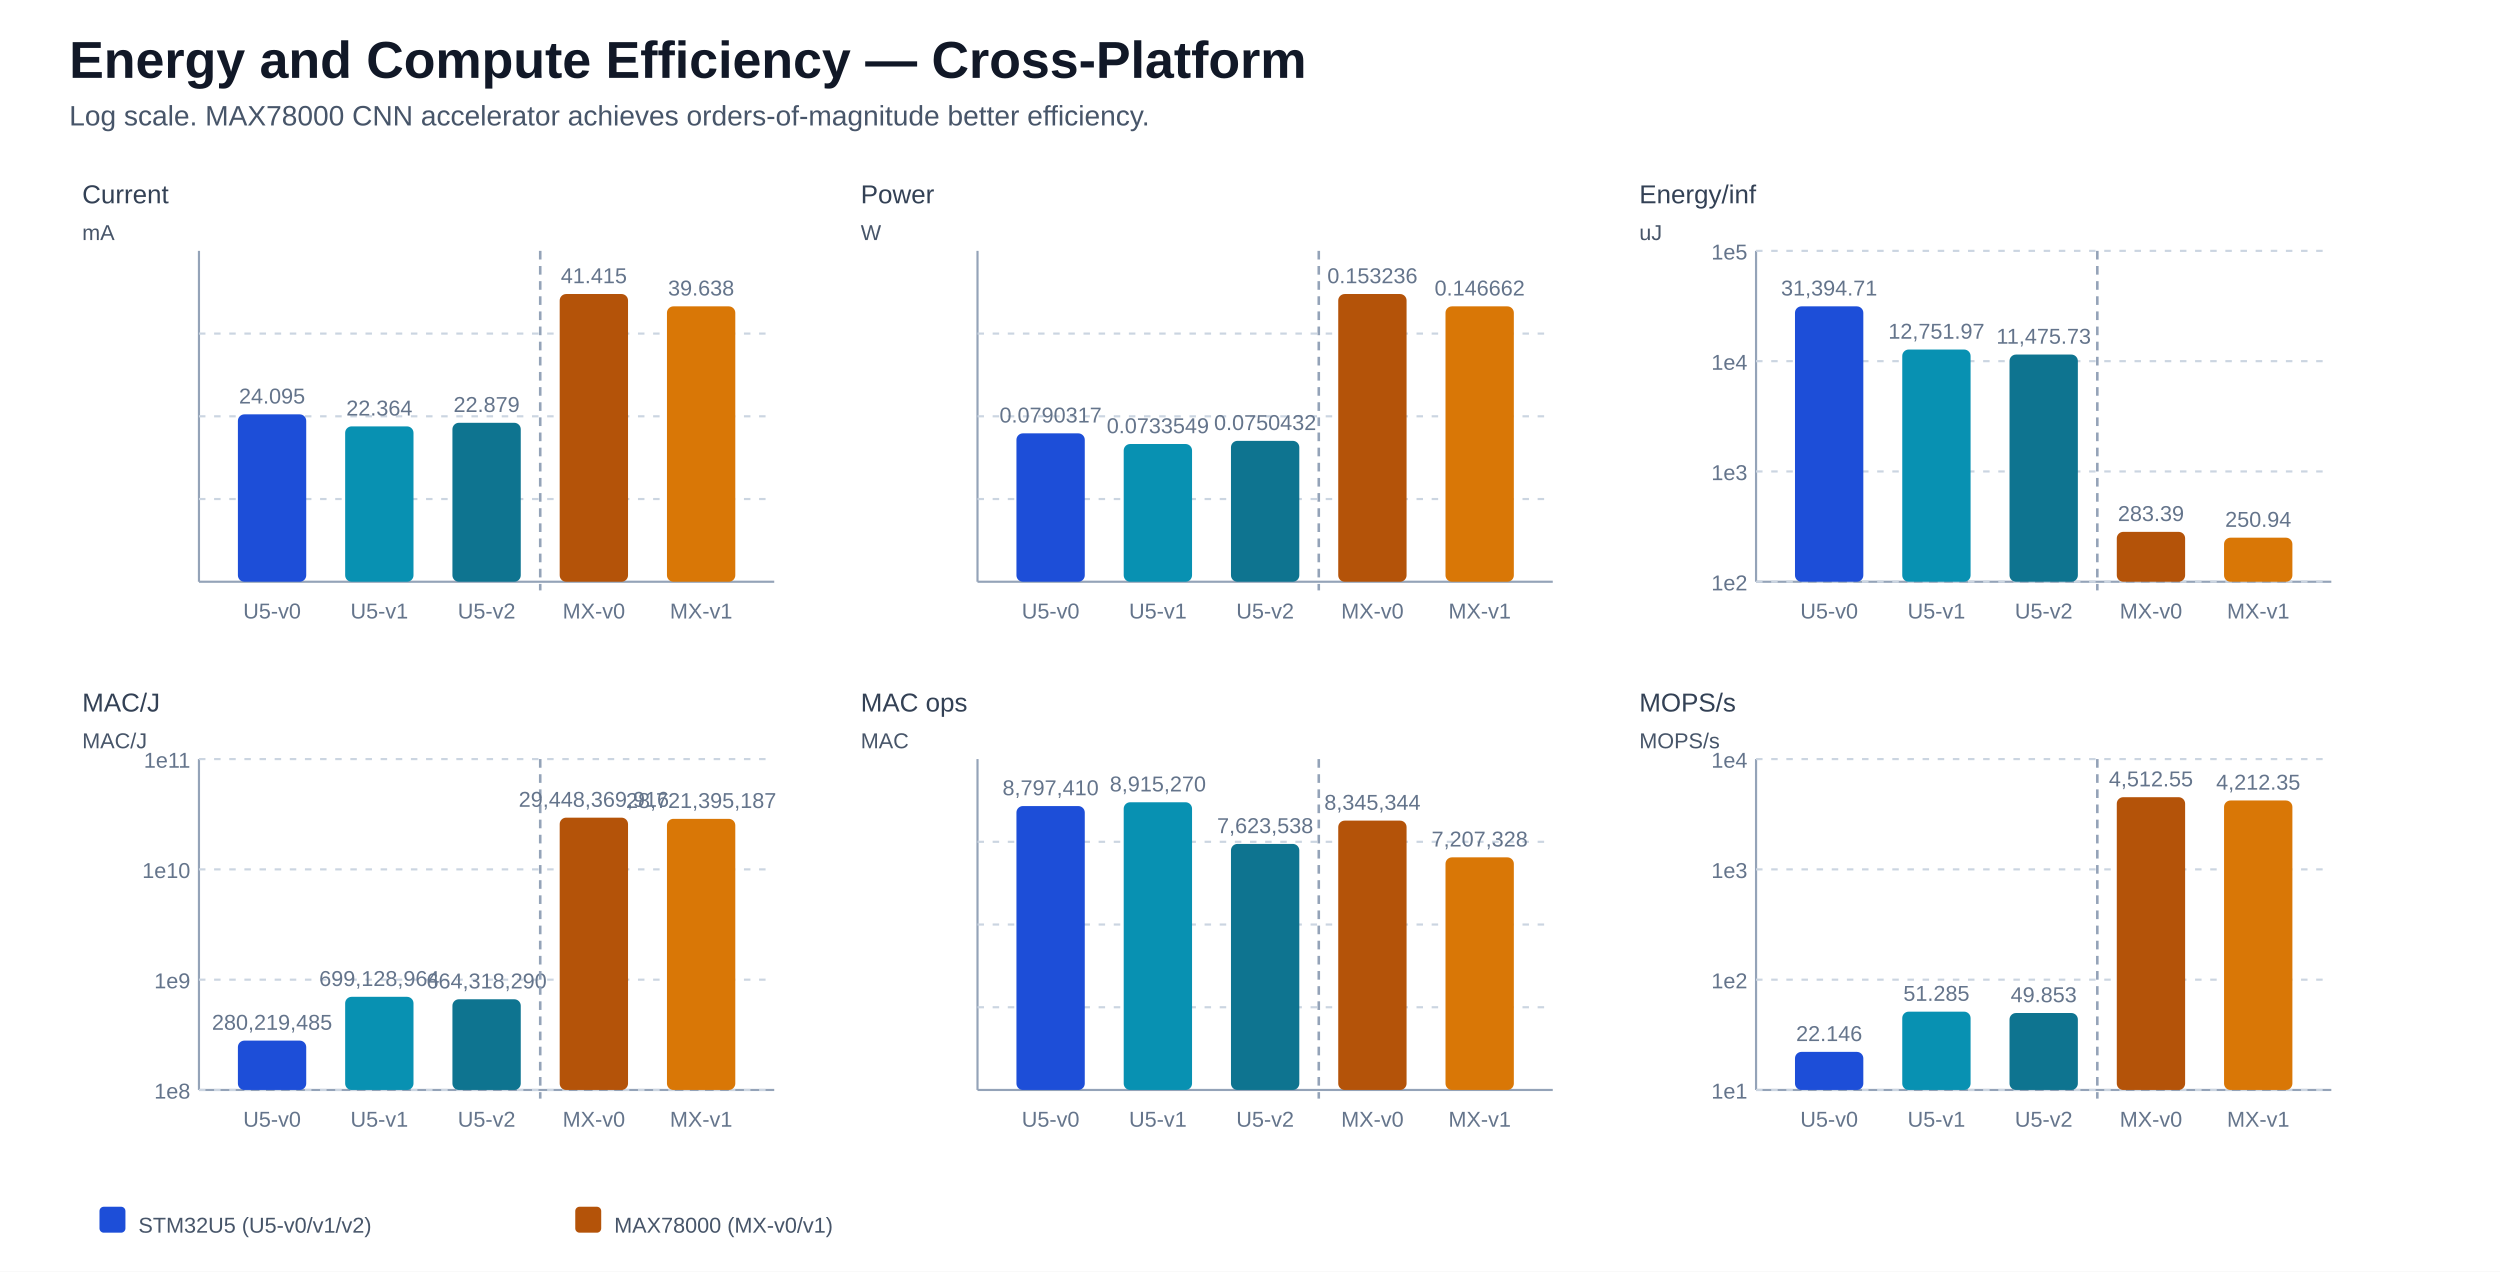
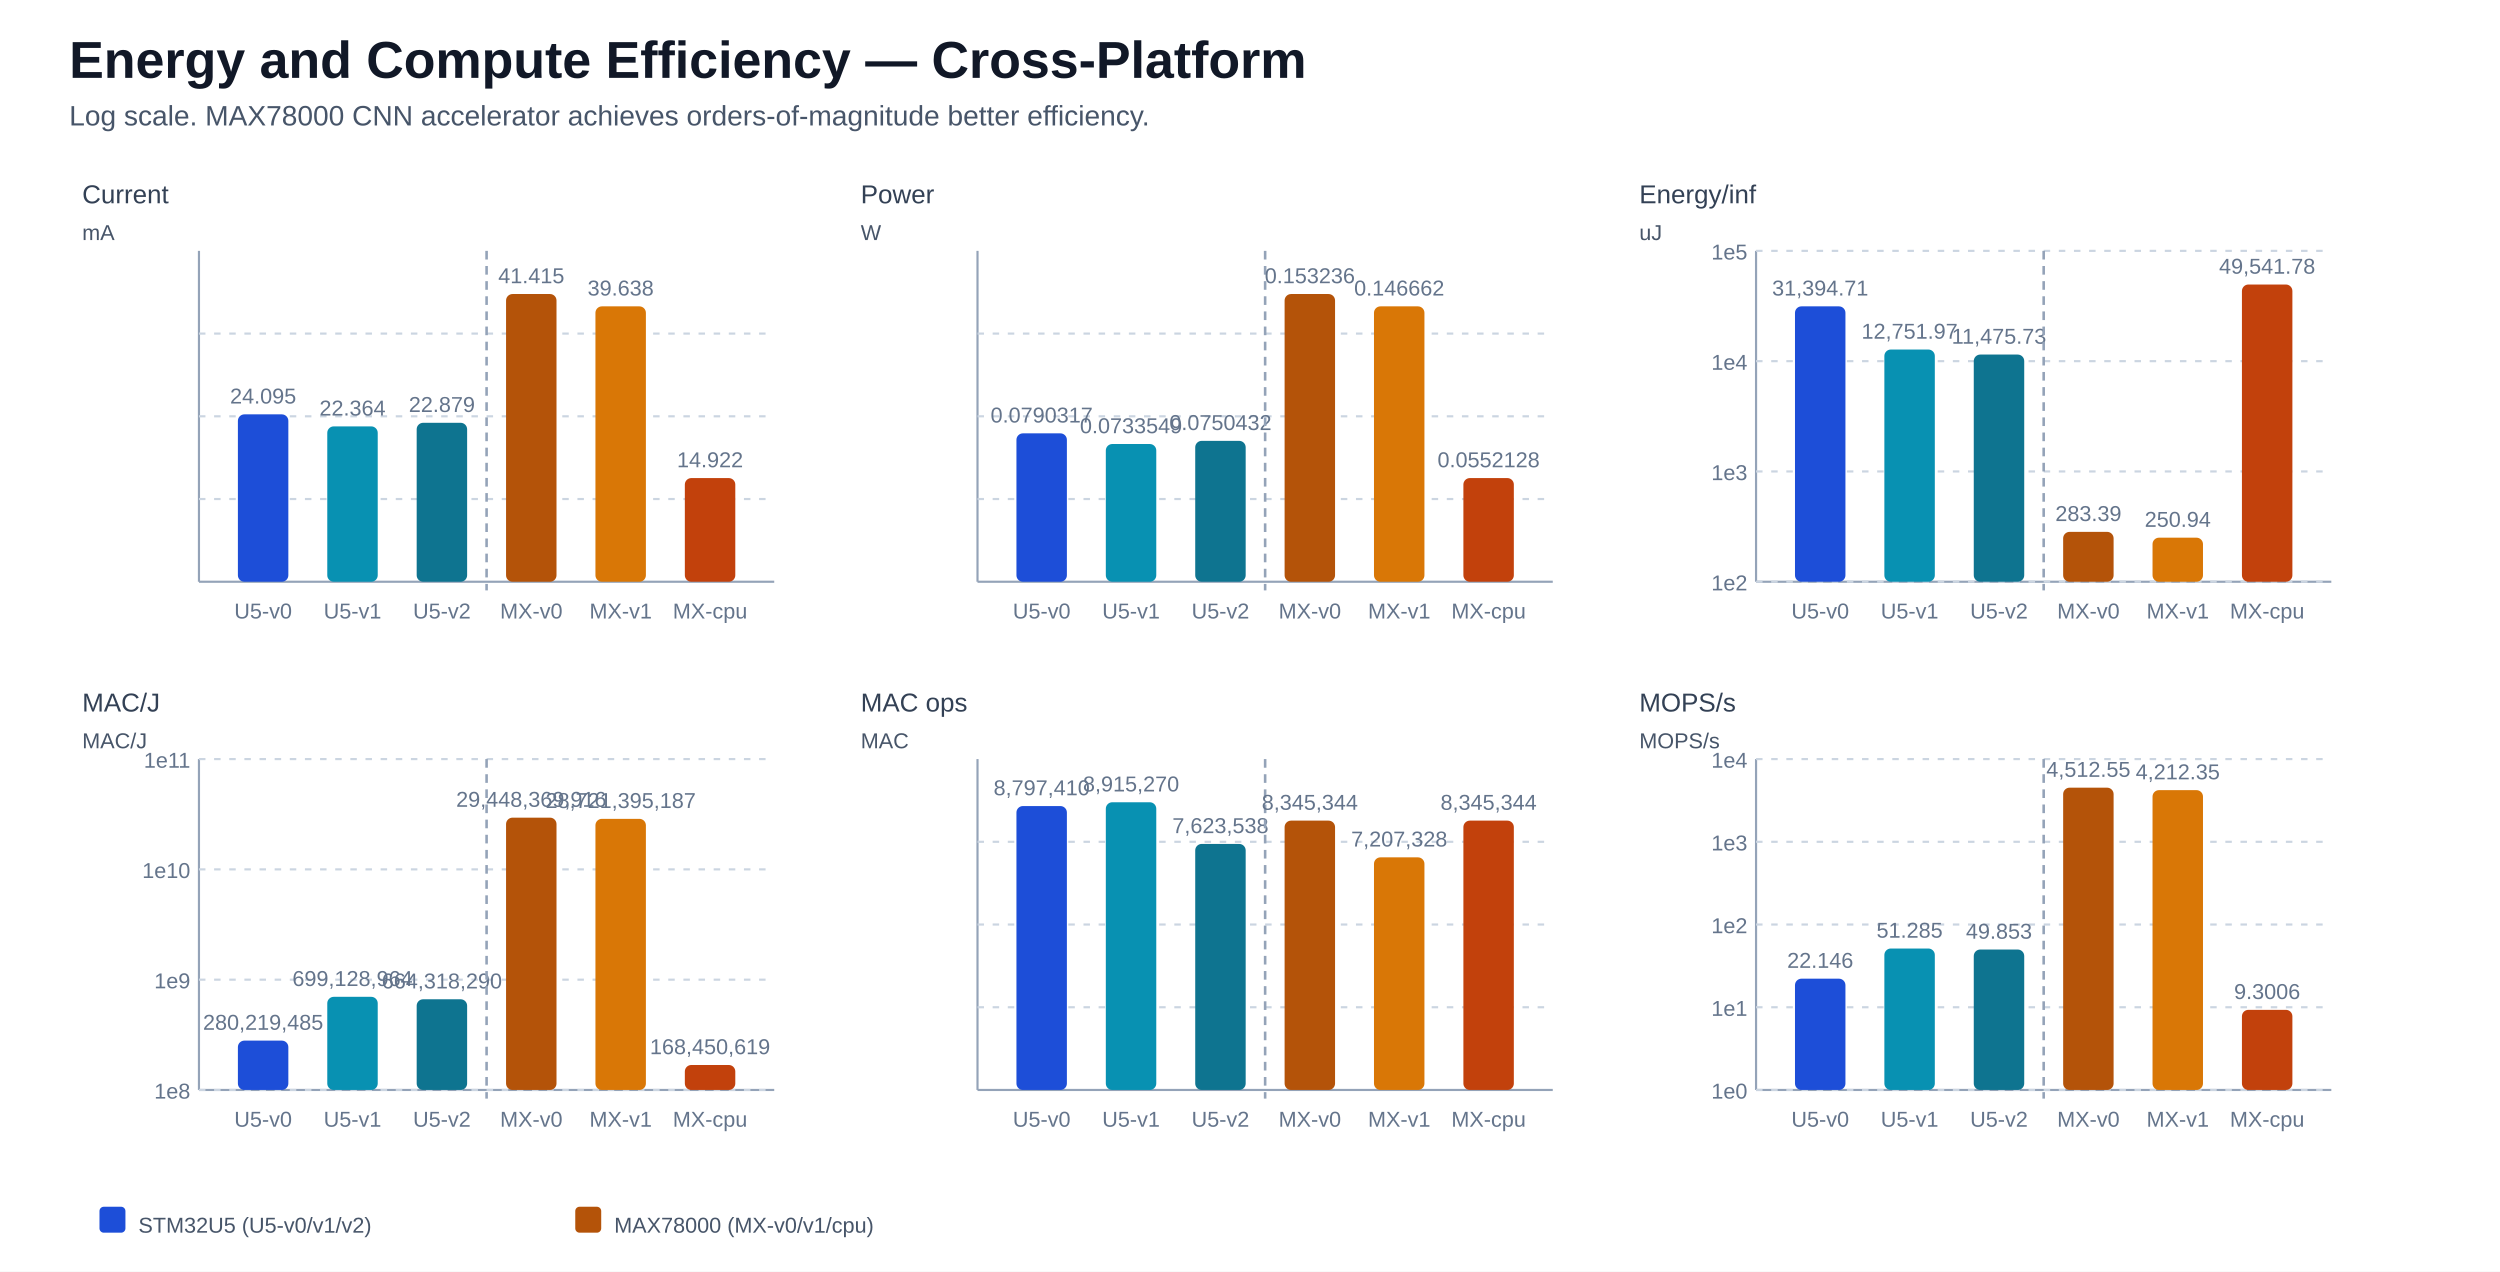
<svg xmlns="http://www.w3.org/2000/svg" width="1156" height="588" viewBox="0 0 1156 588">
  <style>
text{font-family:Arial,Helvetica,sans-serif;fill:#111827}
.title{font-size:24px;font-weight:700}
.subtitle{font-size:13px;fill:#475569}
.axis{stroke:#94a3b8;stroke-width:1}
.grid{stroke:#cbd5e1;stroke-width:1;stroke-dasharray:3 4}
.label{font-size:12px;fill:#334155}
.small{font-size:10px;fill:#475569}
.tick{font-size:10px;fill:#64748b}
.platform_u5{font-size:11px;fill:#1d4ed8;font-style:italic}
.platform_mx{font-size:11px;fill:#b45309;font-style:italic}
</style>
  <rect x="0" y="0" width="100%" height="100%" fill="#ffffff" />
  <text x="32.00" y="36.00" class="title" text-anchor="start">Energy and Compute Efficiency — Cross-Platform</text>
  <text x="32.00" y="58.00" class="subtitle" text-anchor="start">Log scale. MAX78000 CNN accelerator achieves orders-of-magnitude better efficiency.</text>
  <text x="38.00" y="94.00" class="label" text-anchor="start">Current</text>
  <text x="38.00" y="111.00" class="small" text-anchor="start">mA</text>
  <line x1="92.00" y1="116.00" x2="92.00" y2="269.00" class="axis" />
  <line x1="92.00" y1="269.00" x2="358.00" y2="269.00" class="axis" />
  <line x1="92.00" y1="230.75" x2="358.00" y2="230.75" class="grid" />
  <line x1="92.00" y1="192.50" x2="358.00" y2="192.50" class="grid" />
  <line x1="92.00" y1="154.25" x2="358.00" y2="154.25" class="grid" />
-   <rect x="110.00" y="191.60" width="31.60" height="77.40" rx="3" fill="#1d4ed8" stroke="none" opacity="1.0" />
-   <text x="125.80" y="186.60" class="tick" text-anchor="middle">24.095</text>
-   <text x="125.80" y="286.00" class="tick" text-anchor="middle">U5-v0</text>
-   <rect x="159.60" y="197.16" width="31.60" height="71.84" rx="3" fill="#0891b2" stroke="none" opacity="1.0" />
-   <text x="175.40" y="192.16" class="tick" text-anchor="middle">22.364</text>
-   <text x="175.40" y="286.00" class="tick" text-anchor="middle">U5-v1</text>
-   <rect x="209.20" y="195.50" width="31.60" height="73.50" rx="3" fill="#0e7490" stroke="none" opacity="1.0" />
-   <text x="225.00" y="190.50" class="tick" text-anchor="middle">22.879</text>
-   <text x="225.00" y="286.00" class="tick" text-anchor="middle">U5-v2</text>
-   <line x1="249.80" y1="116.00" x2="249.80" y2="273.00" stroke="#94a3b8" stroke-width="1.2" stroke-dasharray="4 3" />
-   <rect x="258.80" y="135.96" width="31.60" height="133.04" rx="3" fill="#b45309" stroke="none" opacity="1.0" />
-   <text x="274.60" y="130.96" class="tick" text-anchor="middle">41.415</text>
-   <text x="274.60" y="286.00" class="tick" text-anchor="middle">MX-v0</text>
-   <rect x="308.40" y="141.66" width="31.60" height="127.34" rx="3" fill="#d97706" stroke="none" opacity="1.0" />
-   <text x="324.20" y="136.66" class="tick" text-anchor="middle">39.638</text>
-   <text x="324.20" y="286.00" class="tick" text-anchor="middle">MX-v1</text>
+   <rect x="110.00" y="191.60" width="23.33" height="77.40" rx="3" fill="#1d4ed8" stroke="none" opacity="1.0" />
+   <text x="121.67" y="186.60" class="tick" text-anchor="middle">24.095</text>
+   <text x="121.67" y="286.00" class="tick" text-anchor="middle">U5-v0</text>
+   <rect x="151.33" y="197.16" width="23.33" height="71.84" rx="3" fill="#0891b2" stroke="none" opacity="1.0" />
+   <text x="163.00" y="192.16" class="tick" text-anchor="middle">22.364</text>
+   <text x="163.00" y="286.00" class="tick" text-anchor="middle">U5-v1</text>
+   <rect x="192.67" y="195.50" width="23.33" height="73.50" rx="3" fill="#0e7490" stroke="none" opacity="1.0" />
+   <text x="204.33" y="190.50" class="tick" text-anchor="middle">22.879</text>
+   <text x="204.33" y="286.00" class="tick" text-anchor="middle">U5-v2</text>
+   <line x1="225.00" y1="116.00" x2="225.00" y2="273.00" stroke="#94a3b8" stroke-width="1.2" stroke-dasharray="4 3" />
+   <rect x="234.00" y="135.96" width="23.33" height="133.04" rx="3" fill="#b45309" stroke="none" opacity="1.0" />
+   <text x="245.67" y="130.96" class="tick" text-anchor="middle">41.415</text>
+   <text x="245.67" y="286.00" class="tick" text-anchor="middle">MX-v0</text>
+   <rect x="275.33" y="141.66" width="23.33" height="127.34" rx="3" fill="#d97706" stroke="none" opacity="1.0" />
+   <text x="287.00" y="136.66" class="tick" text-anchor="middle">39.638</text>
+   <text x="287.00" y="286.00" class="tick" text-anchor="middle">MX-v1</text>
+   <rect x="316.67" y="221.06" width="23.33" height="47.94" rx="3" fill="#c2410c" stroke="none" opacity="1.0" />
+   <text x="328.33" y="216.06" class="tick" text-anchor="middle">14.922</text>
+   <text x="328.33" y="286.00" class="tick" text-anchor="middle">MX-cpu</text>
  <text x="398.00" y="94.00" class="label" text-anchor="start">Power</text>
  <text x="398.00" y="111.00" class="small" text-anchor="start">W</text>
  <line x1="452.00" y1="116.00" x2="452.00" y2="269.00" class="axis" />
  <line x1="452.00" y1="269.00" x2="718.00" y2="269.00" class="axis" />
  <line x1="452.00" y1="230.75" x2="718.00" y2="230.75" class="grid" />
  <line x1="452.00" y1="192.50" x2="718.00" y2="192.50" class="grid" />
  <line x1="452.00" y1="154.25" x2="718.00" y2="154.25" class="grid" />
-   <rect x="470.00" y="200.38" width="31.60" height="68.62" rx="3" fill="#1d4ed8" stroke="none" opacity="1.0" />
-   <text x="485.80" y="195.38" class="tick" text-anchor="middle">0.0790317</text>
-   <text x="485.80" y="286.00" class="tick" text-anchor="middle">U5-v0</text>
-   <rect x="519.60" y="205.31" width="31.60" height="63.69" rx="3" fill="#0891b2" stroke="none" opacity="1.0" />
-   <text x="535.40" y="200.31" class="tick" text-anchor="middle">0.0733549</text>
-   <text x="535.40" y="286.00" class="tick" text-anchor="middle">U5-v1</text>
-   <rect x="569.20" y="203.85" width="31.60" height="65.15" rx="3" fill="#0e7490" stroke="none" opacity="1.0" />
-   <text x="585.00" y="198.85" class="tick" text-anchor="middle">0.0750432</text>
-   <text x="585.00" y="286.00" class="tick" text-anchor="middle">U5-v2</text>
-   <line x1="609.80" y1="116.00" x2="609.80" y2="273.00" stroke="#94a3b8" stroke-width="1.2" stroke-dasharray="4 3" />
-   <rect x="618.80" y="135.96" width="31.60" height="133.04" rx="3" fill="#b45309" stroke="none" opacity="1.0" />
-   <text x="634.60" y="130.96" class="tick" text-anchor="middle">0.153236</text>
-   <text x="634.60" y="286.00" class="tick" text-anchor="middle">MX-v0</text>
-   <rect x="668.40" y="141.66" width="31.60" height="127.34" rx="3" fill="#d97706" stroke="none" opacity="1.0" />
-   <text x="684.20" y="136.66" class="tick" text-anchor="middle">0.146662</text>
-   <text x="684.20" y="286.00" class="tick" text-anchor="middle">MX-v1</text>
+   <rect x="470.00" y="200.38" width="23.33" height="68.62" rx="3" fill="#1d4ed8" stroke="none" opacity="1.0" />
+   <text x="481.67" y="195.38" class="tick" text-anchor="middle">0.0790317</text>
+   <text x="481.67" y="286.00" class="tick" text-anchor="middle">U5-v0</text>
+   <rect x="511.33" y="205.31" width="23.33" height="63.69" rx="3" fill="#0891b2" stroke="none" opacity="1.0" />
+   <text x="523.00" y="200.31" class="tick" text-anchor="middle">0.0733549</text>
+   <text x="523.00" y="286.00" class="tick" text-anchor="middle">U5-v1</text>
+   <rect x="552.67" y="203.85" width="23.33" height="65.15" rx="3" fill="#0e7490" stroke="none" opacity="1.0" />
+   <text x="564.33" y="198.85" class="tick" text-anchor="middle">0.0750432</text>
+   <text x="564.33" y="286.00" class="tick" text-anchor="middle">U5-v2</text>
+   <line x1="585.00" y1="116.00" x2="585.00" y2="273.00" stroke="#94a3b8" stroke-width="1.2" stroke-dasharray="4 3" />
+   <rect x="594.00" y="135.96" width="23.33" height="133.04" rx="3" fill="#b45309" stroke="none" opacity="1.0" />
+   <text x="605.67" y="130.96" class="tick" text-anchor="middle">0.153236</text>
+   <text x="605.67" y="286.00" class="tick" text-anchor="middle">MX-v0</text>
+   <rect x="635.33" y="141.66" width="23.33" height="127.34" rx="3" fill="#d97706" stroke="none" opacity="1.0" />
+   <text x="647.00" y="136.66" class="tick" text-anchor="middle">0.146662</text>
+   <text x="647.00" y="286.00" class="tick" text-anchor="middle">MX-v1</text>
+   <rect x="676.67" y="221.06" width="23.33" height="47.94" rx="3" fill="#c2410c" stroke="none" opacity="1.0" />
+   <text x="688.33" y="216.06" class="tick" text-anchor="middle">0.0552128</text>
+   <text x="688.33" y="286.00" class="tick" text-anchor="middle">MX-cpu</text>
  <text x="758.00" y="94.00" class="label" text-anchor="start">Energy/inf</text>
  <text x="758.00" y="111.00" class="small" text-anchor="start">uJ</text>
  <line x1="812.00" y1="116.00" x2="812.00" y2="269.00" class="axis" />
  <line x1="812.00" y1="269.00" x2="1078.00" y2="269.00" class="axis" />
  <line x1="812.00" y1="269.00" x2="1078.00" y2="269.00" class="grid" />
  <text x="808.00" y="273.00" class="tick" text-anchor="end">1e2</text>
  <line x1="812.00" y1="218.00" x2="1078.00" y2="218.00" class="grid" />
  <text x="808.00" y="222.00" class="tick" text-anchor="end">1e3</text>
  <line x1="812.00" y1="167.00" x2="1078.00" y2="167.00" class="grid" />
  <text x="808.00" y="171.00" class="tick" text-anchor="end">1e4</text>
  <line x1="812.00" y1="116.00" x2="1078.00" y2="116.00" class="grid" />
  <text x="808.00" y="120.00" class="tick" text-anchor="end">1e5</text>
-   <rect x="830.00" y="141.66" width="31.60" height="127.34" rx="3" fill="#1d4ed8" stroke="none" opacity="1.0" />
-   <text x="845.80" y="136.66" class="tick" text-anchor="middle">31,394.71</text>
-   <text x="845.80" y="286.00" class="tick" text-anchor="middle">U5-v0</text>
-   <rect x="879.60" y="161.62" width="31.60" height="107.38" rx="3" fill="#0891b2" stroke="none" opacity="1.0" />
-   <text x="895.40" y="156.62" class="tick" text-anchor="middle">12,751.97</text>
-   <text x="895.40" y="286.00" class="tick" text-anchor="middle">U5-v1</text>
-   <rect x="929.20" y="163.95" width="31.60" height="105.05" rx="3" fill="#0e7490" stroke="none" opacity="1.0" />
-   <text x="945.00" y="158.95" class="tick" text-anchor="middle">11,475.73</text>
-   <text x="945.00" y="286.00" class="tick" text-anchor="middle">U5-v2</text>
-   <line x1="969.80" y1="116.00" x2="969.80" y2="273.00" stroke="#94a3b8" stroke-width="1.2" stroke-dasharray="4 3" />
-   <rect x="978.80" y="245.93" width="31.60" height="23.07" rx="3" fill="#b45309" stroke="none" opacity="1.0" />
-   <text x="994.60" y="240.93" class="tick" text-anchor="middle">283.39</text>
-   <text x="994.60" y="286.00" class="tick" text-anchor="middle">MX-v0</text>
-   <rect x="1028.40" y="248.62" width="31.60" height="20.38" rx="3" fill="#d97706" stroke="none" opacity="1.0" />
-   <text x="1044.20" y="243.62" class="tick" text-anchor="middle">250.94</text>
-   <text x="1044.20" y="286.00" class="tick" text-anchor="middle">MX-v1</text>
+   <rect x="830.00" y="141.66" width="23.33" height="127.34" rx="3" fill="#1d4ed8" stroke="none" opacity="1.0" />
+   <text x="841.67" y="136.66" class="tick" text-anchor="middle">31,394.71</text>
+   <text x="841.67" y="286.00" class="tick" text-anchor="middle">U5-v0</text>
+   <rect x="871.33" y="161.62" width="23.33" height="107.38" rx="3" fill="#0891b2" stroke="none" opacity="1.0" />
+   <text x="883.00" y="156.62" class="tick" text-anchor="middle">12,751.97</text>
+   <text x="883.00" y="286.00" class="tick" text-anchor="middle">U5-v1</text>
+   <rect x="912.67" y="163.95" width="23.33" height="105.05" rx="3" fill="#0e7490" stroke="none" opacity="1.0" />
+   <text x="924.33" y="158.95" class="tick" text-anchor="middle">11,475.73</text>
+   <text x="924.33" y="286.00" class="tick" text-anchor="middle">U5-v2</text>
+   <line x1="945.00" y1="116.00" x2="945.00" y2="273.00" stroke="#94a3b8" stroke-width="1.2" stroke-dasharray="4 3" />
+   <rect x="954.00" y="245.93" width="23.33" height="23.07" rx="3" fill="#b45309" stroke="none" opacity="1.0" />
+   <text x="965.67" y="240.93" class="tick" text-anchor="middle">283.39</text>
+   <text x="965.67" y="286.00" class="tick" text-anchor="middle">MX-v0</text>
+   <rect x="995.33" y="248.62" width="23.33" height="20.38" rx="3" fill="#d97706" stroke="none" opacity="1.0" />
+   <text x="1007.00" y="243.62" class="tick" text-anchor="middle">250.94</text>
+   <text x="1007.00" y="286.00" class="tick" text-anchor="middle">MX-v1</text>
+   <rect x="1036.67" y="131.56" width="23.33" height="137.44" rx="3" fill="#c2410c" stroke="none" opacity="1.0" />
+   <text x="1048.33" y="126.56" class="tick" text-anchor="middle">49,541.78</text>
+   <text x="1048.33" y="286.00" class="tick" text-anchor="middle">MX-cpu</text>
  <text x="38.00" y="329.00" class="label" text-anchor="start">MAC/J</text>
  <text x="38.00" y="346.00" class="small" text-anchor="start">MAC/J</text>
  <line x1="92.00" y1="351.00" x2="92.00" y2="504.00" class="axis" />
  <line x1="92.00" y1="504.00" x2="358.00" y2="504.00" class="axis" />
  <line x1="92.00" y1="504.00" x2="358.00" y2="504.00" class="grid" />
  <text x="88.00" y="508.00" class="tick" text-anchor="end">1e8</text>
  <line x1="92.00" y1="453.00" x2="358.00" y2="453.00" class="grid" />
  <text x="88.00" y="457.00" class="tick" text-anchor="end">1e9</text>
  <line x1="92.00" y1="402.00" x2="358.00" y2="402.00" class="grid" />
  <text x="88.00" y="406.00" class="tick" text-anchor="end">1e10</text>
  <line x1="92.00" y1="351.00" x2="358.00" y2="351.00" class="grid" />
  <text x="88.00" y="355.00" class="tick" text-anchor="end">1e11</text>
-   <rect x="110.00" y="481.18" width="31.60" height="22.82" rx="3" fill="#1d4ed8" stroke="none" opacity="1.0" />
-   <text x="125.80" y="476.18" class="tick" text-anchor="middle">280,219,485</text>
-   <text x="125.80" y="521.00" class="tick" text-anchor="middle">U5-v0</text>
-   <rect x="159.60" y="460.93" width="31.60" height="43.07" rx="3" fill="#0891b2" stroke="none" opacity="1.0" />
-   <text x="175.40" y="455.93" class="tick" text-anchor="middle">699,128,964</text>
-   <text x="175.40" y="521.00" class="tick" text-anchor="middle">U5-v1</text>
-   <rect x="209.20" y="462.06" width="31.60" height="41.94" rx="3" fill="#0e7490" stroke="none" opacity="1.0" />
-   <text x="225.00" y="457.06" class="tick" text-anchor="middle">664,318,290</text>
-   <text x="225.00" y="521.00" class="tick" text-anchor="middle">U5-v2</text>
-   <line x1="249.80" y1="351.00" x2="249.80" y2="508.00" stroke="#94a3b8" stroke-width="1.2" stroke-dasharray="4 3" />
-   <rect x="258.80" y="378.08" width="31.60" height="125.92" rx="3" fill="#b45309" stroke="none" opacity="1.0" />
-   <text x="274.60" y="373.08" class="tick" text-anchor="middle">29,448,369,916</text>
-   <text x="274.60" y="521.00" class="tick" text-anchor="middle">MX-v0</text>
-   <rect x="308.40" y="378.63" width="31.60" height="125.37" rx="3" fill="#d97706" stroke="none" opacity="1.0" />
-   <text x="324.20" y="373.63" class="tick" text-anchor="middle">28,721,395,187</text>
-   <text x="324.20" y="521.00" class="tick" text-anchor="middle">MX-v1</text>
+   <rect x="110.00" y="481.18" width="23.33" height="22.82" rx="3" fill="#1d4ed8" stroke="none" opacity="1.0" />
+   <text x="121.67" y="476.18" class="tick" text-anchor="middle">280,219,485</text>
+   <text x="121.67" y="521.00" class="tick" text-anchor="middle">U5-v0</text>
+   <rect x="151.33" y="460.93" width="23.33" height="43.07" rx="3" fill="#0891b2" stroke="none" opacity="1.0" />
+   <text x="163.00" y="455.93" class="tick" text-anchor="middle">699,128,964</text>
+   <text x="163.00" y="521.00" class="tick" text-anchor="middle">U5-v1</text>
+   <rect x="192.67" y="462.06" width="23.33" height="41.94" rx="3" fill="#0e7490" stroke="none" opacity="1.0" />
+   <text x="204.33" y="457.06" class="tick" text-anchor="middle">664,318,290</text>
+   <text x="204.33" y="521.00" class="tick" text-anchor="middle">U5-v2</text>
+   <line x1="225.00" y1="351.00" x2="225.00" y2="508.00" stroke="#94a3b8" stroke-width="1.2" stroke-dasharray="4 3" />
+   <rect x="234.00" y="378.08" width="23.33" height="125.92" rx="3" fill="#b45309" stroke="none" opacity="1.0" />
+   <text x="245.67" y="373.08" class="tick" text-anchor="middle">29,448,369,916</text>
+   <text x="245.67" y="521.00" class="tick" text-anchor="middle">MX-v0</text>
+   <rect x="275.33" y="378.63" width="23.33" height="125.37" rx="3" fill="#d97706" stroke="none" opacity="1.0" />
+   <text x="287.00" y="373.63" class="tick" text-anchor="middle">28,721,395,187</text>
+   <text x="287.00" y="521.00" class="tick" text-anchor="middle">MX-v1</text>
+   <rect x="316.67" y="492.45" width="23.33" height="11.55" rx="3" fill="#c2410c" stroke="none" opacity="1.0" />
+   <text x="328.33" y="487.45" class="tick" text-anchor="middle">168,450,619</text>
+   <text x="328.33" y="521.00" class="tick" text-anchor="middle">MX-cpu</text>
  <text x="398.00" y="329.00" class="label" text-anchor="start">MAC ops</text>
  <text x="398.00" y="346.00" class="small" text-anchor="start">MAC</text>
  <line x1="452.00" y1="351.00" x2="452.00" y2="504.00" class="axis" />
  <line x1="452.00" y1="504.00" x2="718.00" y2="504.00" class="axis" />
  <line x1="452.00" y1="465.75" x2="718.00" y2="465.75" class="grid" />
  <line x1="452.00" y1="427.50" x2="718.00" y2="427.50" class="grid" />
  <line x1="452.00" y1="389.25" x2="718.00" y2="389.25" class="grid" />
-   <rect x="470.00" y="372.72" width="31.60" height="131.28" rx="3" fill="#1d4ed8" stroke="none" opacity="1.0" />
-   <text x="485.80" y="367.72" class="tick" text-anchor="middle">8,797,410</text>
-   <text x="485.80" y="521.00" class="tick" text-anchor="middle">U5-v0</text>
-   <rect x="519.60" y="370.96" width="31.60" height="133.04" rx="3" fill="#0891b2" stroke="none" opacity="1.0" />
-   <text x="535.40" y="365.96" class="tick" text-anchor="middle">8,915,270</text>
-   <text x="535.40" y="521.00" class="tick" text-anchor="middle">U5-v1</text>
-   <rect x="569.20" y="390.23" width="31.60" height="113.77" rx="3" fill="#0e7490" stroke="none" opacity="1.0" />
-   <text x="585.00" y="385.23" class="tick" text-anchor="middle">7,623,538</text>
-   <text x="585.00" y="521.00" class="tick" text-anchor="middle">U5-v2</text>
-   <line x1="609.80" y1="351.00" x2="609.80" y2="508.00" stroke="#94a3b8" stroke-width="1.2" stroke-dasharray="4 3" />
-   <rect x="618.80" y="379.46" width="31.60" height="124.54" rx="3" fill="#b45309" stroke="none" opacity="1.0" />
-   <text x="634.60" y="374.46" class="tick" text-anchor="middle">8,345,344</text>
-   <text x="634.60" y="521.00" class="tick" text-anchor="middle">MX-v0</text>
-   <rect x="668.40" y="396.44" width="31.60" height="107.56" rx="3" fill="#d97706" stroke="none" opacity="1.0" />
-   <text x="684.20" y="391.44" class="tick" text-anchor="middle">7,207,328</text>
-   <text x="684.20" y="521.00" class="tick" text-anchor="middle">MX-v1</text>
+   <rect x="470.00" y="372.72" width="23.33" height="131.28" rx="3" fill="#1d4ed8" stroke="none" opacity="1.0" />
+   <text x="481.67" y="367.72" class="tick" text-anchor="middle">8,797,410</text>
+   <text x="481.67" y="521.00" class="tick" text-anchor="middle">U5-v0</text>
+   <rect x="511.33" y="370.96" width="23.33" height="133.04" rx="3" fill="#0891b2" stroke="none" opacity="1.0" />
+   <text x="523.00" y="365.96" class="tick" text-anchor="middle">8,915,270</text>
+   <text x="523.00" y="521.00" class="tick" text-anchor="middle">U5-v1</text>
+   <rect x="552.67" y="390.23" width="23.33" height="113.77" rx="3" fill="#0e7490" stroke="none" opacity="1.0" />
+   <text x="564.33" y="385.23" class="tick" text-anchor="middle">7,623,538</text>
+   <text x="564.33" y="521.00" class="tick" text-anchor="middle">U5-v2</text>
+   <line x1="585.00" y1="351.00" x2="585.00" y2="508.00" stroke="#94a3b8" stroke-width="1.2" stroke-dasharray="4 3" />
+   <rect x="594.00" y="379.46" width="23.33" height="124.54" rx="3" fill="#b45309" stroke="none" opacity="1.0" />
+   <text x="605.67" y="374.46" class="tick" text-anchor="middle">8,345,344</text>
+   <text x="605.67" y="521.00" class="tick" text-anchor="middle">MX-v0</text>
+   <rect x="635.33" y="396.44" width="23.33" height="107.56" rx="3" fill="#d97706" stroke="none" opacity="1.0" />
+   <text x="647.00" y="391.44" class="tick" text-anchor="middle">7,207,328</text>
+   <text x="647.00" y="521.00" class="tick" text-anchor="middle">MX-v1</text>
+   <rect x="676.67" y="379.46" width="23.33" height="124.54" rx="3" fill="#c2410c" stroke="none" opacity="1.0" />
+   <text x="688.33" y="374.46" class="tick" text-anchor="middle">8,345,344</text>
+   <text x="688.33" y="521.00" class="tick" text-anchor="middle">MX-cpu</text>
  <text x="758.00" y="329.00" class="label" text-anchor="start">MOPS/s</text>
  <text x="758.00" y="346.00" class="small" text-anchor="start">MOPS/s</text>
  <line x1="812.00" y1="351.00" x2="812.00" y2="504.00" class="axis" />
  <line x1="812.00" y1="504.00" x2="1078.00" y2="504.00" class="axis" />
  <line x1="812.00" y1="504.00" x2="1078.00" y2="504.00" class="grid" />
-   <text x="808.00" y="508.00" class="tick" text-anchor="end">1e1</text>
-   <line x1="812.00" y1="453.00" x2="1078.00" y2="453.00" class="grid" />
-   <text x="808.00" y="457.00" class="tick" text-anchor="end">1e2</text>
-   <line x1="812.00" y1="402.00" x2="1078.00" y2="402.00" class="grid" />
-   <text x="808.00" y="406.00" class="tick" text-anchor="end">1e3</text>
+   <text x="808.00" y="508.00" class="tick" text-anchor="end">1e0</text>
+   <line x1="812.00" y1="465.75" x2="1078.00" y2="465.75" class="grid" />
+   <text x="808.00" y="469.75" class="tick" text-anchor="end">1e1</text>
+   <line x1="812.00" y1="427.50" x2="1078.00" y2="427.50" class="grid" />
+   <text x="808.00" y="431.50" class="tick" text-anchor="end">1e2</text>
+   <line x1="812.00" y1="389.25" x2="1078.00" y2="389.25" class="grid" />
+   <text x="808.00" y="393.25" class="tick" text-anchor="end">1e3</text>
  <line x1="812.00" y1="351.00" x2="1078.00" y2="351.00" class="grid" />
  <text x="808.00" y="355.00" class="tick" text-anchor="end">1e4</text>
-   <rect x="830.00" y="486.39" width="31.60" height="17.61" rx="3" fill="#1d4ed8" stroke="none" opacity="1.0" />
-   <text x="845.80" y="481.39" class="tick" text-anchor="middle">22.146</text>
-   <text x="845.80" y="521.00" class="tick" text-anchor="middle">U5-v0</text>
-   <rect x="879.60" y="467.79" width="31.60" height="36.21" rx="3" fill="#0891b2" stroke="none" opacity="1.0" />
-   <text x="895.40" y="462.79" class="tick" text-anchor="middle">51.285</text>
-   <text x="895.40" y="521.00" class="tick" text-anchor="middle">U5-v1</text>
-   <rect x="929.20" y="468.42" width="31.60" height="35.58" rx="3" fill="#0e7490" stroke="none" opacity="1.0" />
-   <text x="945.00" y="463.42" class="tick" text-anchor="middle">49.853</text>
-   <text x="945.00" y="521.00" class="tick" text-anchor="middle">U5-v2</text>
-   <line x1="969.80" y1="351.00" x2="969.80" y2="508.00" stroke="#94a3b8" stroke-width="1.2" stroke-dasharray="4 3" />
-   <rect x="978.80" y="368.62" width="31.60" height="135.38" rx="3" fill="#b45309" stroke="none" opacity="1.0" />
-   <text x="994.60" y="363.62" class="tick" text-anchor="middle">4,512.55</text>
-   <text x="994.60" y="521.00" class="tick" text-anchor="middle">MX-v0</text>
-   <rect x="1028.40" y="370.15" width="31.60" height="133.85" rx="3" fill="#d97706" stroke="none" opacity="1.0" />
-   <text x="1044.20" y="365.15" class="tick" text-anchor="middle">4,212.35</text>
-   <text x="1044.20" y="521.00" class="tick" text-anchor="middle">MX-v1</text>
+   <rect x="830.00" y="452.54" width="23.33" height="51.46" rx="3" fill="#1d4ed8" stroke="none" opacity="1.0" />
+   <text x="841.67" y="447.54" class="tick" text-anchor="middle">22.146</text>
+   <text x="841.67" y="521.00" class="tick" text-anchor="middle">U5-v0</text>
+   <rect x="871.33" y="438.59" width="23.33" height="65.41" rx="3" fill="#0891b2" stroke="none" opacity="1.0" />
+   <text x="883.00" y="433.59" class="tick" text-anchor="middle">51.285</text>
+   <text x="883.00" y="521.00" class="tick" text-anchor="middle">U5-v1</text>
+   <rect x="912.67" y="439.06" width="23.33" height="64.94" rx="3" fill="#0e7490" stroke="none" opacity="1.0" />
+   <text x="924.33" y="434.06" class="tick" text-anchor="middle">49.853</text>
+   <text x="924.33" y="521.00" class="tick" text-anchor="middle">U5-v2</text>
+   <line x1="945.00" y1="351.00" x2="945.00" y2="508.00" stroke="#94a3b8" stroke-width="1.2" stroke-dasharray="4 3" />
+   <rect x="954.00" y="364.22" width="23.33" height="139.78" rx="3" fill="#b45309" stroke="none" opacity="1.0" />
+   <text x="965.67" y="359.22" class="tick" text-anchor="middle">4,512.55</text>
+   <text x="965.67" y="521.00" class="tick" text-anchor="middle">MX-v0</text>
+   <rect x="995.33" y="365.36" width="23.33" height="138.64" rx="3" fill="#d97706" stroke="none" opacity="1.0" />
+   <text x="1007.00" y="360.36" class="tick" text-anchor="middle">4,212.35</text>
+   <text x="1007.00" y="521.00" class="tick" text-anchor="middle">MX-v1</text>
+   <rect x="1036.67" y="466.95" width="23.33" height="37.05" rx="3" fill="#c2410c" stroke="none" opacity="1.0" />
+   <text x="1048.33" y="461.95" class="tick" text-anchor="middle">9.3006</text>
+   <text x="1048.33" y="521.00" class="tick" text-anchor="middle">MX-cpu</text>
  <rect x="46.00" y="558.00" width="12.00" height="12.00" rx="2" fill="#1d4ed8" stroke="none" opacity="1.0" />
  <text x="64.00" y="570.00" class="small" text-anchor="start">STM32U5 (U5-v0/v1/v2)</text>
  <rect x="266.00" y="558.00" width="12.00" height="12.00" rx="2" fill="#b45309" stroke="none" opacity="1.0" />
-   <text x="284.00" y="570.00" class="small" text-anchor="start">MAX78000 (MX-v0/v1)</text>
+   <text x="284.00" y="570.00" class="small" text-anchor="start">MAX78000 (MX-v0/v1/cpu)</text>
</svg>
